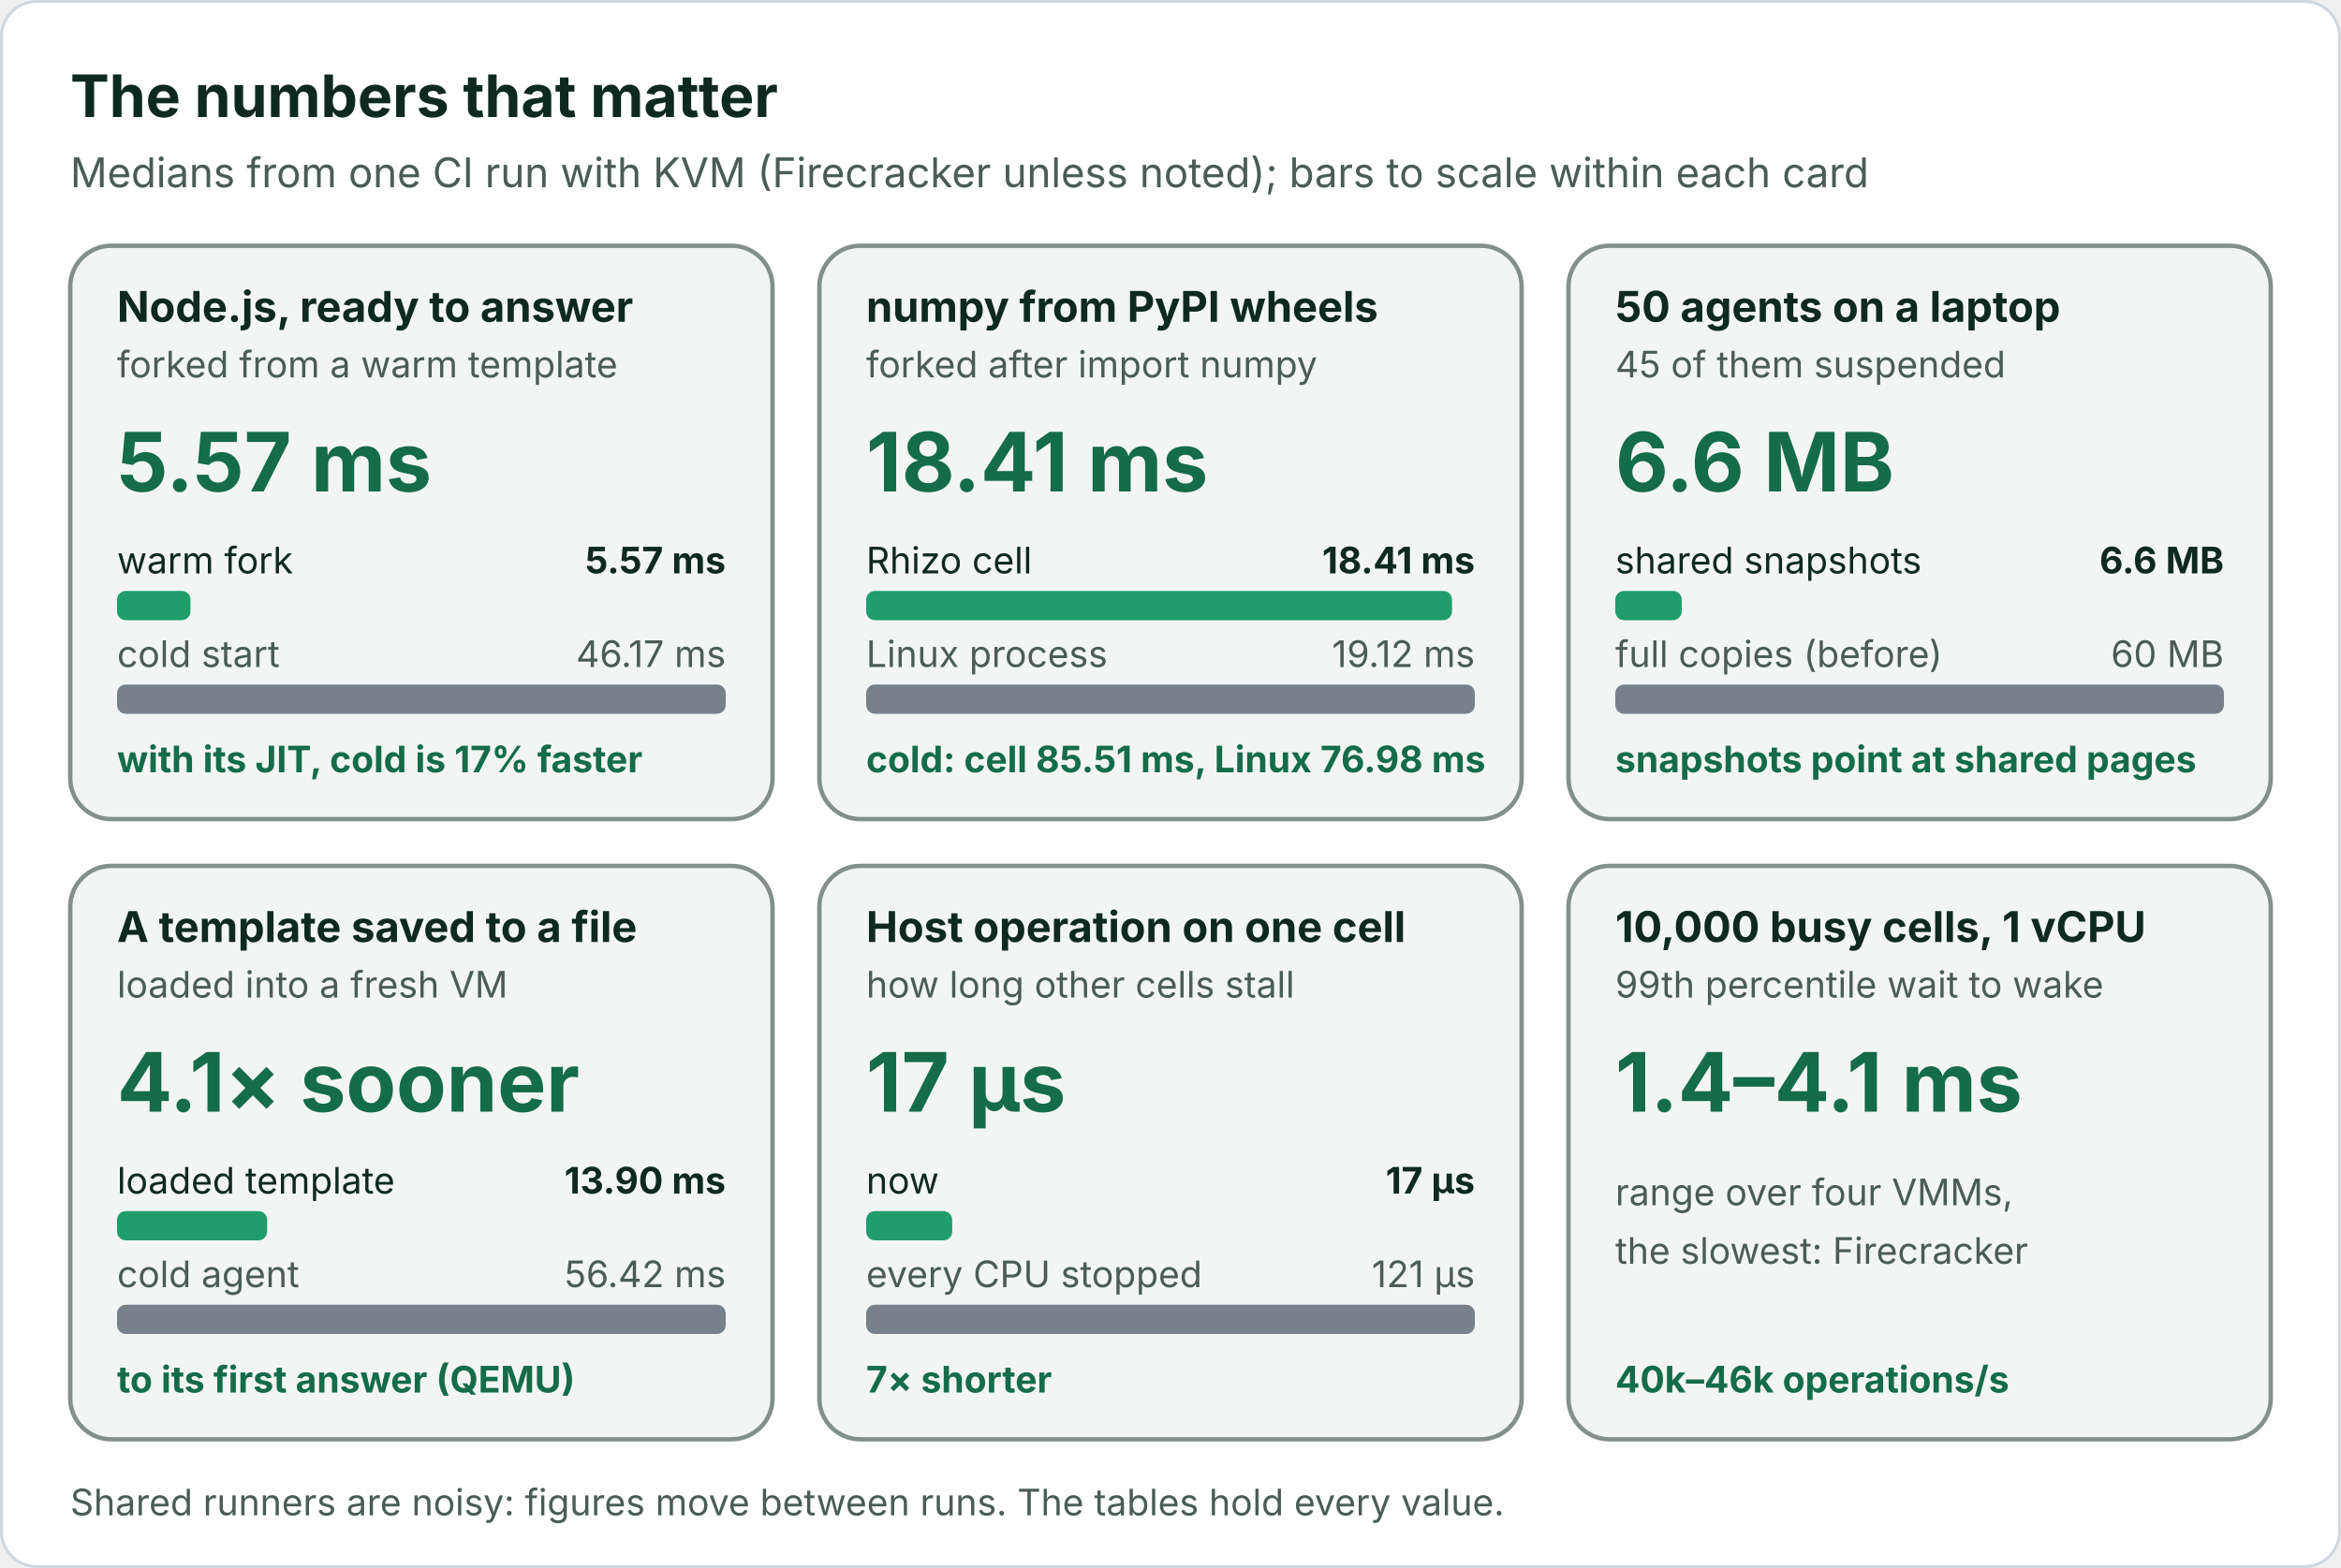
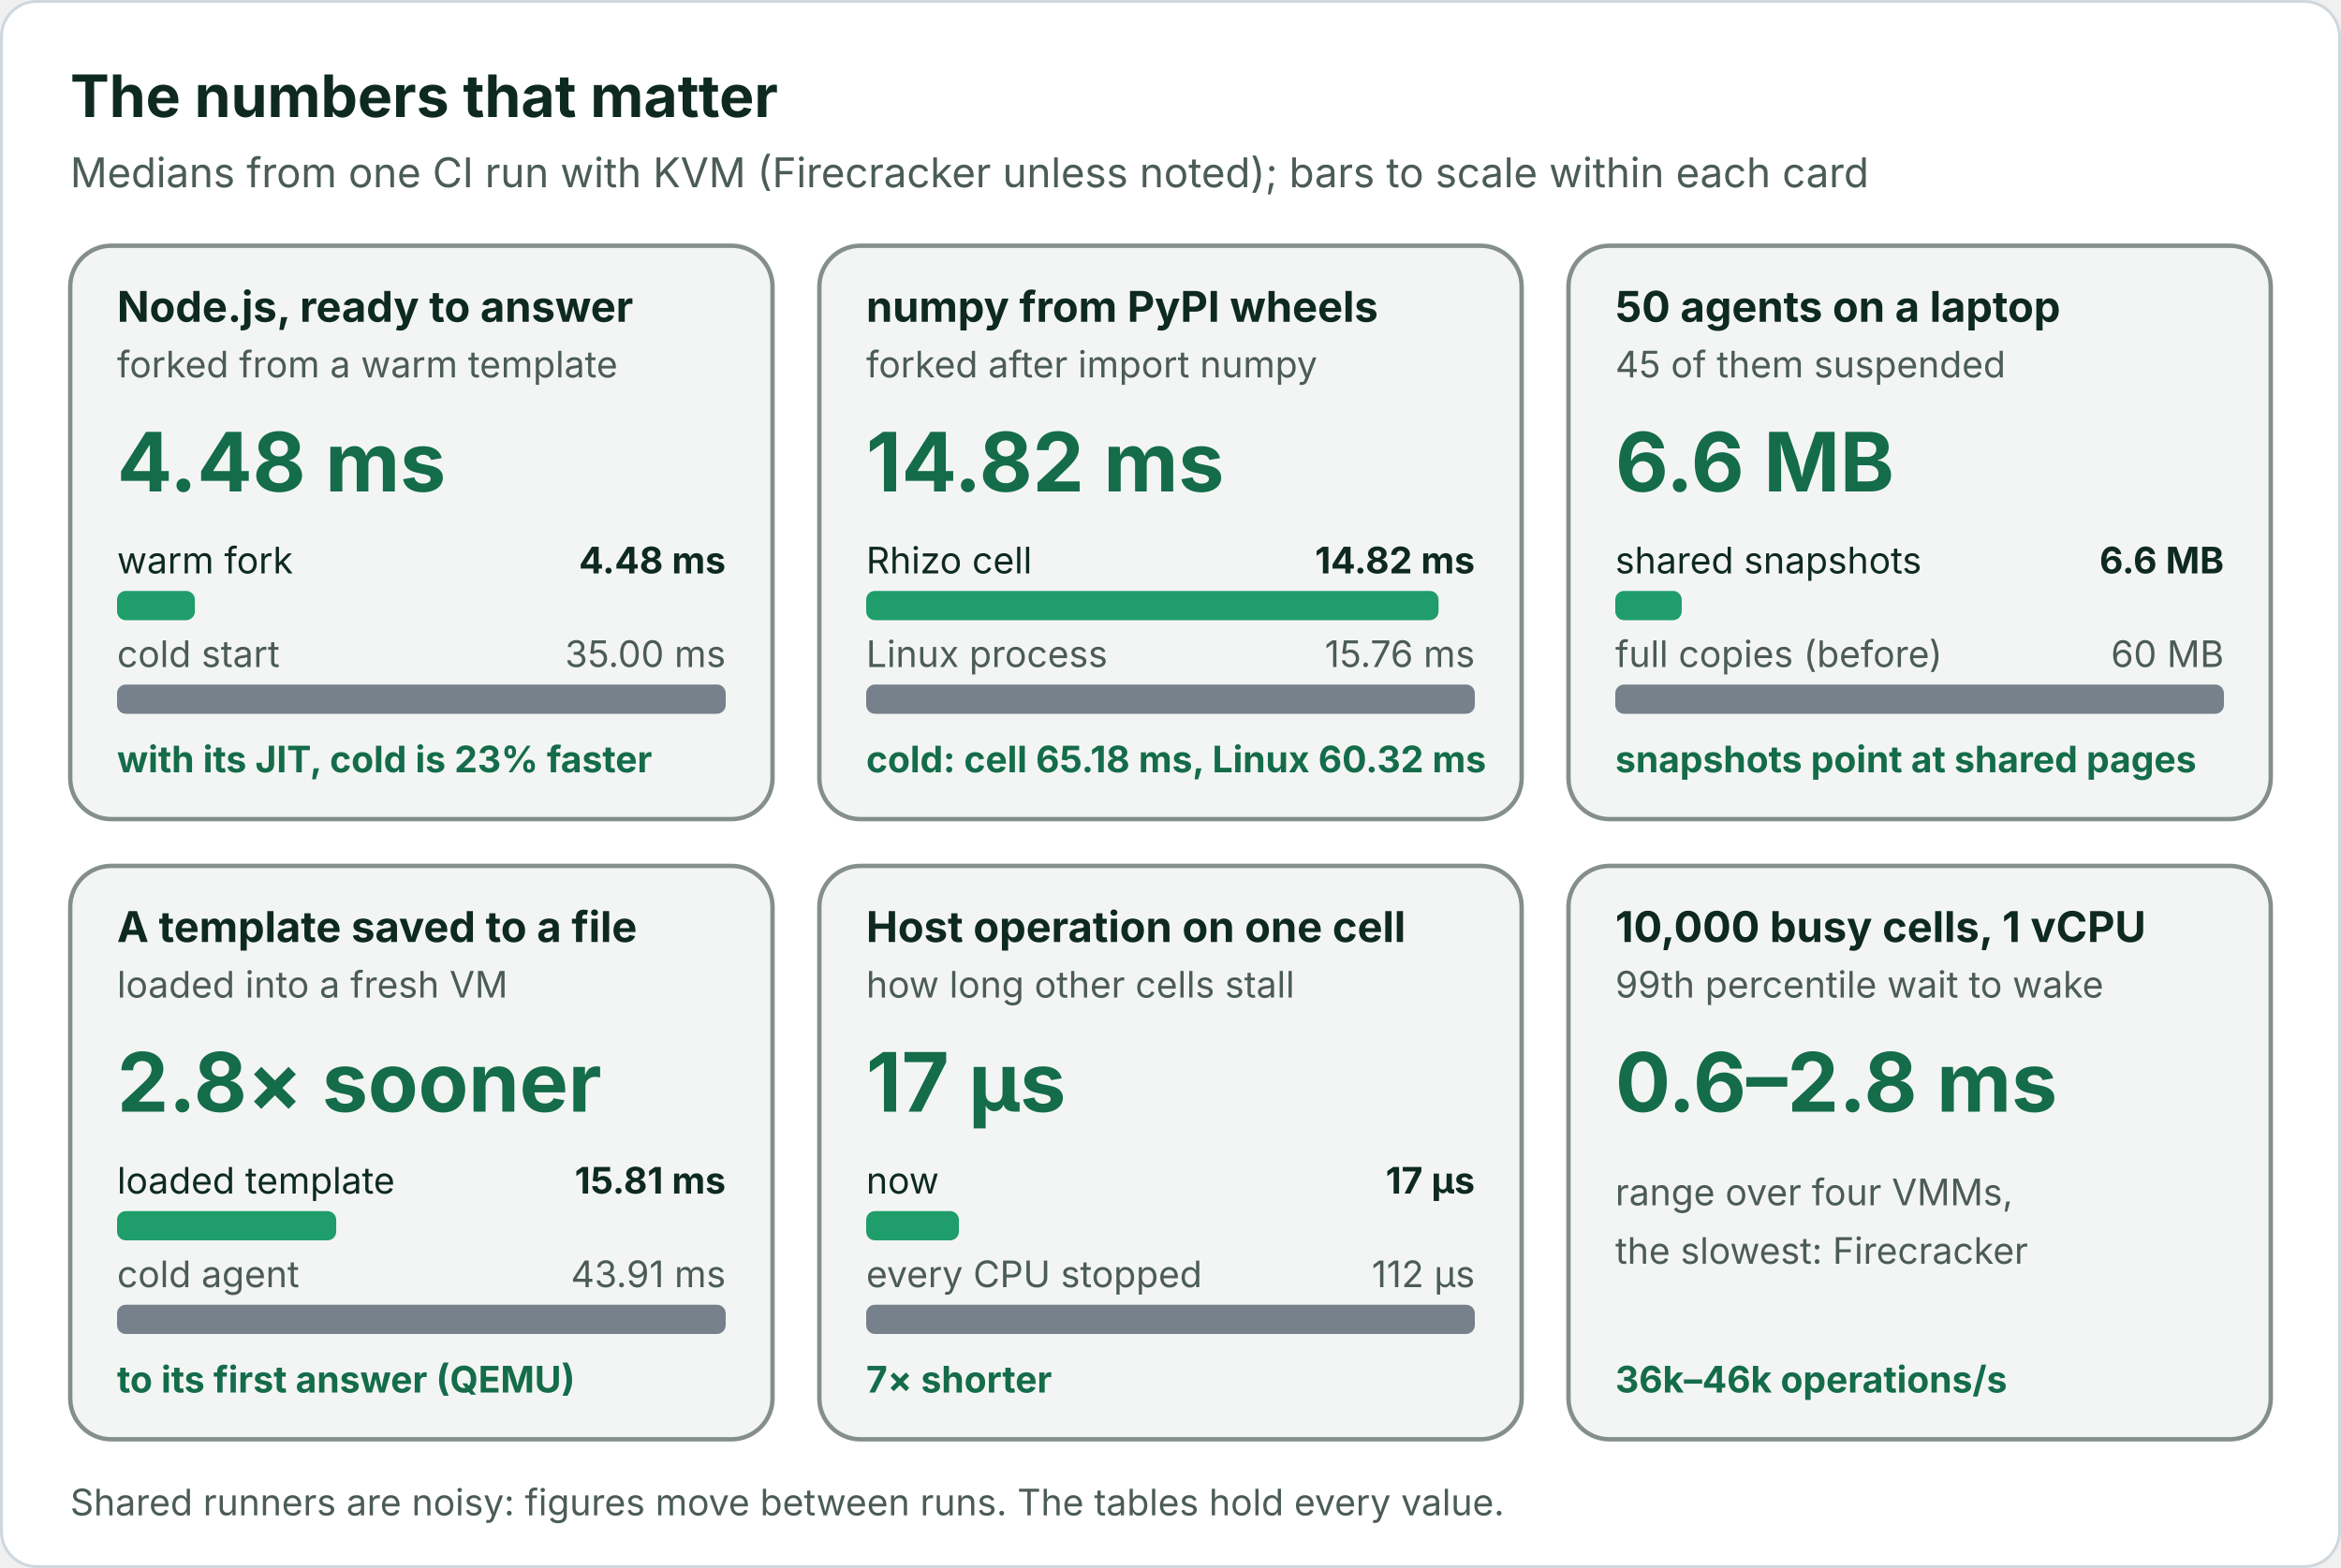
<svg xmlns="http://www.w3.org/2000/svg" viewBox="0 0 800 536" width="800" height="536" role="img" font-family="Inter, -apple-system, Segoe UI, Helvetica, Arial, sans-serif">
  <defs>
    <marker id="a" viewBox="0 0 10 10" refX="10" refY="5" markerWidth="7" markerHeight="7" orient="auto-start-reverse">
      <path d="M0 0L10 5L0 10z" fill="#57706a" />
    </marker>
    <marker id="g" viewBox="0 0 10 10" refX="10" refY="5" markerWidth="7" markerHeight="7" orient="auto-start-reverse">
      <path d="M0 0L10 5L0 10z" fill="#1f9d6b" />
    </marker>
    <marker id="b" viewBox="0 0 10 10" refX="10" refY="5" markerWidth="7" markerHeight="7" orient="auto-start-reverse">
      <path d="M0 0L10 5L0 10z" fill="#0a5cc2" />
    </marker>
    <marker id="o" viewBox="0 0 10 10" refX="10" refY="5" markerWidth="7" markerHeight="7" orient="auto-start-reverse">
      <path d="M0 0L10 5L0 10z" fill="#8a6100" />
    </marker>
    <marker id="r" viewBox="0 0 10 10" refX="10" refY="5" markerWidth="7" markerHeight="7" orient="auto-start-reverse">
      <path d="M0 0L10 5L0 10z" fill="#b42318" />
    </marker>
  </defs>
  <rect class="bg" x="0.5" y="0.5" width="799" height="535" rx="12" fill="#ffffff" stroke="#d0d7de" />
  <text x="24" y="40" font-size="20" fill="#0e2a20" font-weight="700">The numbers that matter</text>
  <text x="24" y="64" font-size="14" fill="#4b5c55">Medians from one CI run with KVM (Firecracker unless noted); bars to scale within each card</text>
  <rect x="24" y="84" width="240" height="196" rx="14" fill="#f3f5f4" stroke="#858f8a" stroke-width="1.5" />
  <text x="40" y="110" font-size="14.5" fill="#0e2a20" font-weight="700">Node.js, ready to answer</text>
  <text x="40" y="129" font-size="12.5" fill="#4b5c55">forked from a warm template</text>
-   <text x="40" y="168" font-size="28" fill="#146c4a" font-weight="700">5.57 ms</text>
+   <text x="40" y="168" font-size="28" fill="#146c4a" font-weight="700">4.48 ms</text>
  <text x="40" y="196" font-size="12.5" fill="#0e2a20">warm fork</text>
-   <text x="248" y="196" font-size="12.5" fill="#0e2a20" font-weight="700" text-anchor="end">5.57 ms</text>
-   <rect x="40" y="202" width="25.1" height="10" rx="3" fill="#1f9d6b" stroke="#1f9d6b" stroke-width="0" />
+   <text x="248" y="196" font-size="12.5" fill="#0e2a20" font-weight="700" text-anchor="end">4.48 ms</text>
+   <rect x="40" y="202" width="26.6" height="10" rx="3" fill="#1f9d6b" stroke="#1f9d6b" stroke-width="0" />
  <text x="40" y="228" font-size="12.5" fill="#4b5c55">cold start</text>
-   <text x="248" y="228" font-size="12.5" fill="#4b5c55" text-anchor="end">46.17 ms</text>
+   <text x="248" y="228" font-size="12.5" fill="#4b5c55" text-anchor="end">35.00 ms</text>
  <rect x="40" y="234" width="208.0" height="10" rx="3" fill="#77818b" stroke="#77818b" stroke-width="0" />
-   <text x="40" y="264" font-size="12.5" fill="#146c4a" font-weight="700">with its JIT, cold is 17% faster</text>
+   <text x="40" y="264" font-size="12.5" fill="#146c4a" font-weight="700">with its JIT, cold is 23% faster</text>
  <rect x="280" y="84" width="240" height="196" rx="14" fill="#f3f5f4" stroke="#858f8a" stroke-width="1.5" />
  <text x="296" y="110" font-size="14.5" fill="#0e2a20" font-weight="700">numpy from PyPI wheels</text>
  <text x="296" y="129" font-size="12.5" fill="#4b5c55">forked after import numpy</text>
-   <text x="296" y="168" font-size="28" fill="#146c4a" font-weight="700">18.41 ms</text>
+   <text x="296" y="168" font-size="28" fill="#146c4a" font-weight="700">14.82 ms</text>
  <text x="296" y="196" font-size="12.5" fill="#0e2a20">Rhizo cell</text>
-   <text x="504" y="196" font-size="12.5" fill="#0e2a20" font-weight="700" text-anchor="end">18.41 ms</text>
-   <rect x="296" y="202" width="200.2" height="10" rx="3" fill="#1f9d6b" stroke="#1f9d6b" stroke-width="0" />
+   <text x="504" y="196" font-size="12.5" fill="#0e2a20" font-weight="700" text-anchor="end">14.82 ms</text>
+   <rect x="296" y="202" width="195.6" height="10" rx="3" fill="#1f9d6b" stroke="#1f9d6b" stroke-width="0" />
  <text x="296" y="228" font-size="12.5" fill="#4b5c55">Linux process</text>
-   <text x="504" y="228" font-size="12.5" fill="#4b5c55" text-anchor="end">19.12 ms</text>
+   <text x="504" y="228" font-size="12.5" fill="#4b5c55" text-anchor="end">15.76 ms</text>
  <rect x="296" y="234" width="208.0" height="10" rx="3" fill="#77818b" stroke="#77818b" stroke-width="0" />
-   <text x="296" y="264" font-size="12.5" fill="#146c4a" font-weight="700">cold: cell 85.51 ms, Linux 76.98 ms</text>
+   <text x="296" y="264" font-size="12.5" fill="#146c4a" font-weight="700">cold: cell 65.18 ms, Linux 60.32 ms</text>
  <rect x="536" y="84" width="240" height="196" rx="14" fill="#f3f5f4" stroke="#858f8a" stroke-width="1.5" />
  <text x="552" y="110" font-size="14.5" fill="#0e2a20" font-weight="700">50 agents on a laptop</text>
  <text x="552" y="129" font-size="12.5" fill="#4b5c55">45 of them suspended</text>
  <text x="552" y="168" font-size="28" fill="#146c4a" font-weight="700">6.6 MB</text>
  <text x="552" y="196" font-size="12.5" fill="#0e2a20">shared snapshots</text>
  <text x="760" y="196" font-size="12.5" fill="#0e2a20" font-weight="700" text-anchor="end">6.6 MB</text>
  <rect x="552" y="202" width="22.7" height="10" rx="3" fill="#1f9d6b" stroke="#1f9d6b" stroke-width="0" />
  <text x="552" y="228" font-size="12.5" fill="#4b5c55">full copies (before)</text>
  <text x="760" y="228" font-size="12.5" fill="#4b5c55" text-anchor="end">60 MB</text>
  <rect x="552" y="234" width="208.0" height="10" rx="3" fill="#77818b" stroke="#77818b" stroke-width="0" />
  <text x="552" y="264" font-size="12.5" fill="#146c4a" font-weight="700">snapshots point at shared pages</text>
  <rect x="24" y="296" width="240" height="196" rx="14" fill="#f3f5f4" stroke="#858f8a" stroke-width="1.5" />
  <text x="40" y="322" font-size="14.5" fill="#0e2a20" font-weight="700">A template saved to a file</text>
  <text x="40" y="341" font-size="12.5" fill="#4b5c55">loaded into a fresh VM</text>
-   <text x="40" y="380" font-size="28" fill="#146c4a" font-weight="700">4.1× sooner</text>
+   <text x="40" y="380" font-size="28" fill="#146c4a" font-weight="700">2.8× sooner</text>
  <text x="40" y="408" font-size="12.5" fill="#0e2a20">loaded template</text>
-   <text x="248" y="408" font-size="12.5" fill="#0e2a20" font-weight="700" text-anchor="end">13.90 ms</text>
-   <rect x="40" y="414" width="51.3" height="10" rx="3" fill="#1f9d6b" stroke="#1f9d6b" stroke-width="0" />
+   <text x="248" y="408" font-size="12.5" fill="#0e2a20" font-weight="700" text-anchor="end">15.81 ms</text>
+   <rect x="40" y="414" width="74.9" height="10" rx="3" fill="#1f9d6b" stroke="#1f9d6b" stroke-width="0" />
  <text x="40" y="440" font-size="12.5" fill="#4b5c55">cold agent</text>
-   <text x="248" y="440" font-size="12.5" fill="#4b5c55" text-anchor="end">56.42 ms</text>
+   <text x="248" y="440" font-size="12.5" fill="#4b5c55" text-anchor="end">43.91 ms</text>
  <rect x="40" y="446" width="208.0" height="10" rx="3" fill="#77818b" stroke="#77818b" stroke-width="0" />
  <text x="40" y="476" font-size="12.5" fill="#146c4a" font-weight="700">to its first answer (QEMU)</text>
  <rect x="280" y="296" width="240" height="196" rx="14" fill="#f3f5f4" stroke="#858f8a" stroke-width="1.5" />
  <text x="296" y="322" font-size="14.5" fill="#0e2a20" font-weight="700">Host operation on one cell</text>
  <text x="296" y="341" font-size="12.5" fill="#4b5c55">how long other cells stall</text>
  <text x="296" y="380" font-size="28" fill="#146c4a" font-weight="700">17 µs</text>
  <text x="296" y="408" font-size="12.5" fill="#0e2a20">now</text>
  <text x="504" y="408" font-size="12.5" fill="#0e2a20" font-weight="700" text-anchor="end">17 µs</text>
-   <rect x="296" y="414" width="29.4" height="10" rx="3" fill="#1f9d6b" stroke="#1f9d6b" stroke-width="0" />
+   <rect x="296" y="414" width="31.7" height="10" rx="3" fill="#1f9d6b" stroke="#1f9d6b" stroke-width="0" />
  <text x="296" y="440" font-size="12.5" fill="#4b5c55">every CPU stopped</text>
-   <text x="504" y="440" font-size="12.5" fill="#4b5c55" text-anchor="end">121 µs</text>
+   <text x="504" y="440" font-size="12.5" fill="#4b5c55" text-anchor="end">112 µs</text>
  <rect x="296" y="446" width="208.0" height="10" rx="3" fill="#77818b" stroke="#77818b" stroke-width="0" />
  <text x="296" y="476" font-size="12.5" fill="#146c4a" font-weight="700">7× shorter</text>
  <rect x="536" y="296" width="240" height="196" rx="14" fill="#f3f5f4" stroke="#858f8a" stroke-width="1.5" />
  <text x="552" y="322" font-size="14.5" fill="#0e2a20" font-weight="700">10,000 busy cells, 1 vCPU</text>
  <text x="552" y="341" font-size="12.5" fill="#4b5c55">99th percentile wait to wake</text>
-   <text x="552" y="380" font-size="28" fill="#146c4a" font-weight="700">1.4–4.1 ms</text>
+   <text x="552" y="380" font-size="28" fill="#146c4a" font-weight="700">0.6–2.8 ms</text>
  <text x="552" y="412" font-size="12.5" fill="#4b5c55">range over four VMMs,</text>
  <text x="552" y="432" font-size="12.5" fill="#4b5c55">the slowest: Firecracker</text>
-   <text x="552" y="476" font-size="12.5" fill="#146c4a" font-weight="700">40k–46k operations/s</text>
+   <text x="552" y="476" font-size="12.5" fill="#146c4a" font-weight="700">36k–46k operations/s</text>
  <text x="24" y="518" font-size="12.5" fill="#4b5c55">Shared runners are noisy: figures move between runs. The tables hold every value.</text>
</svg>
